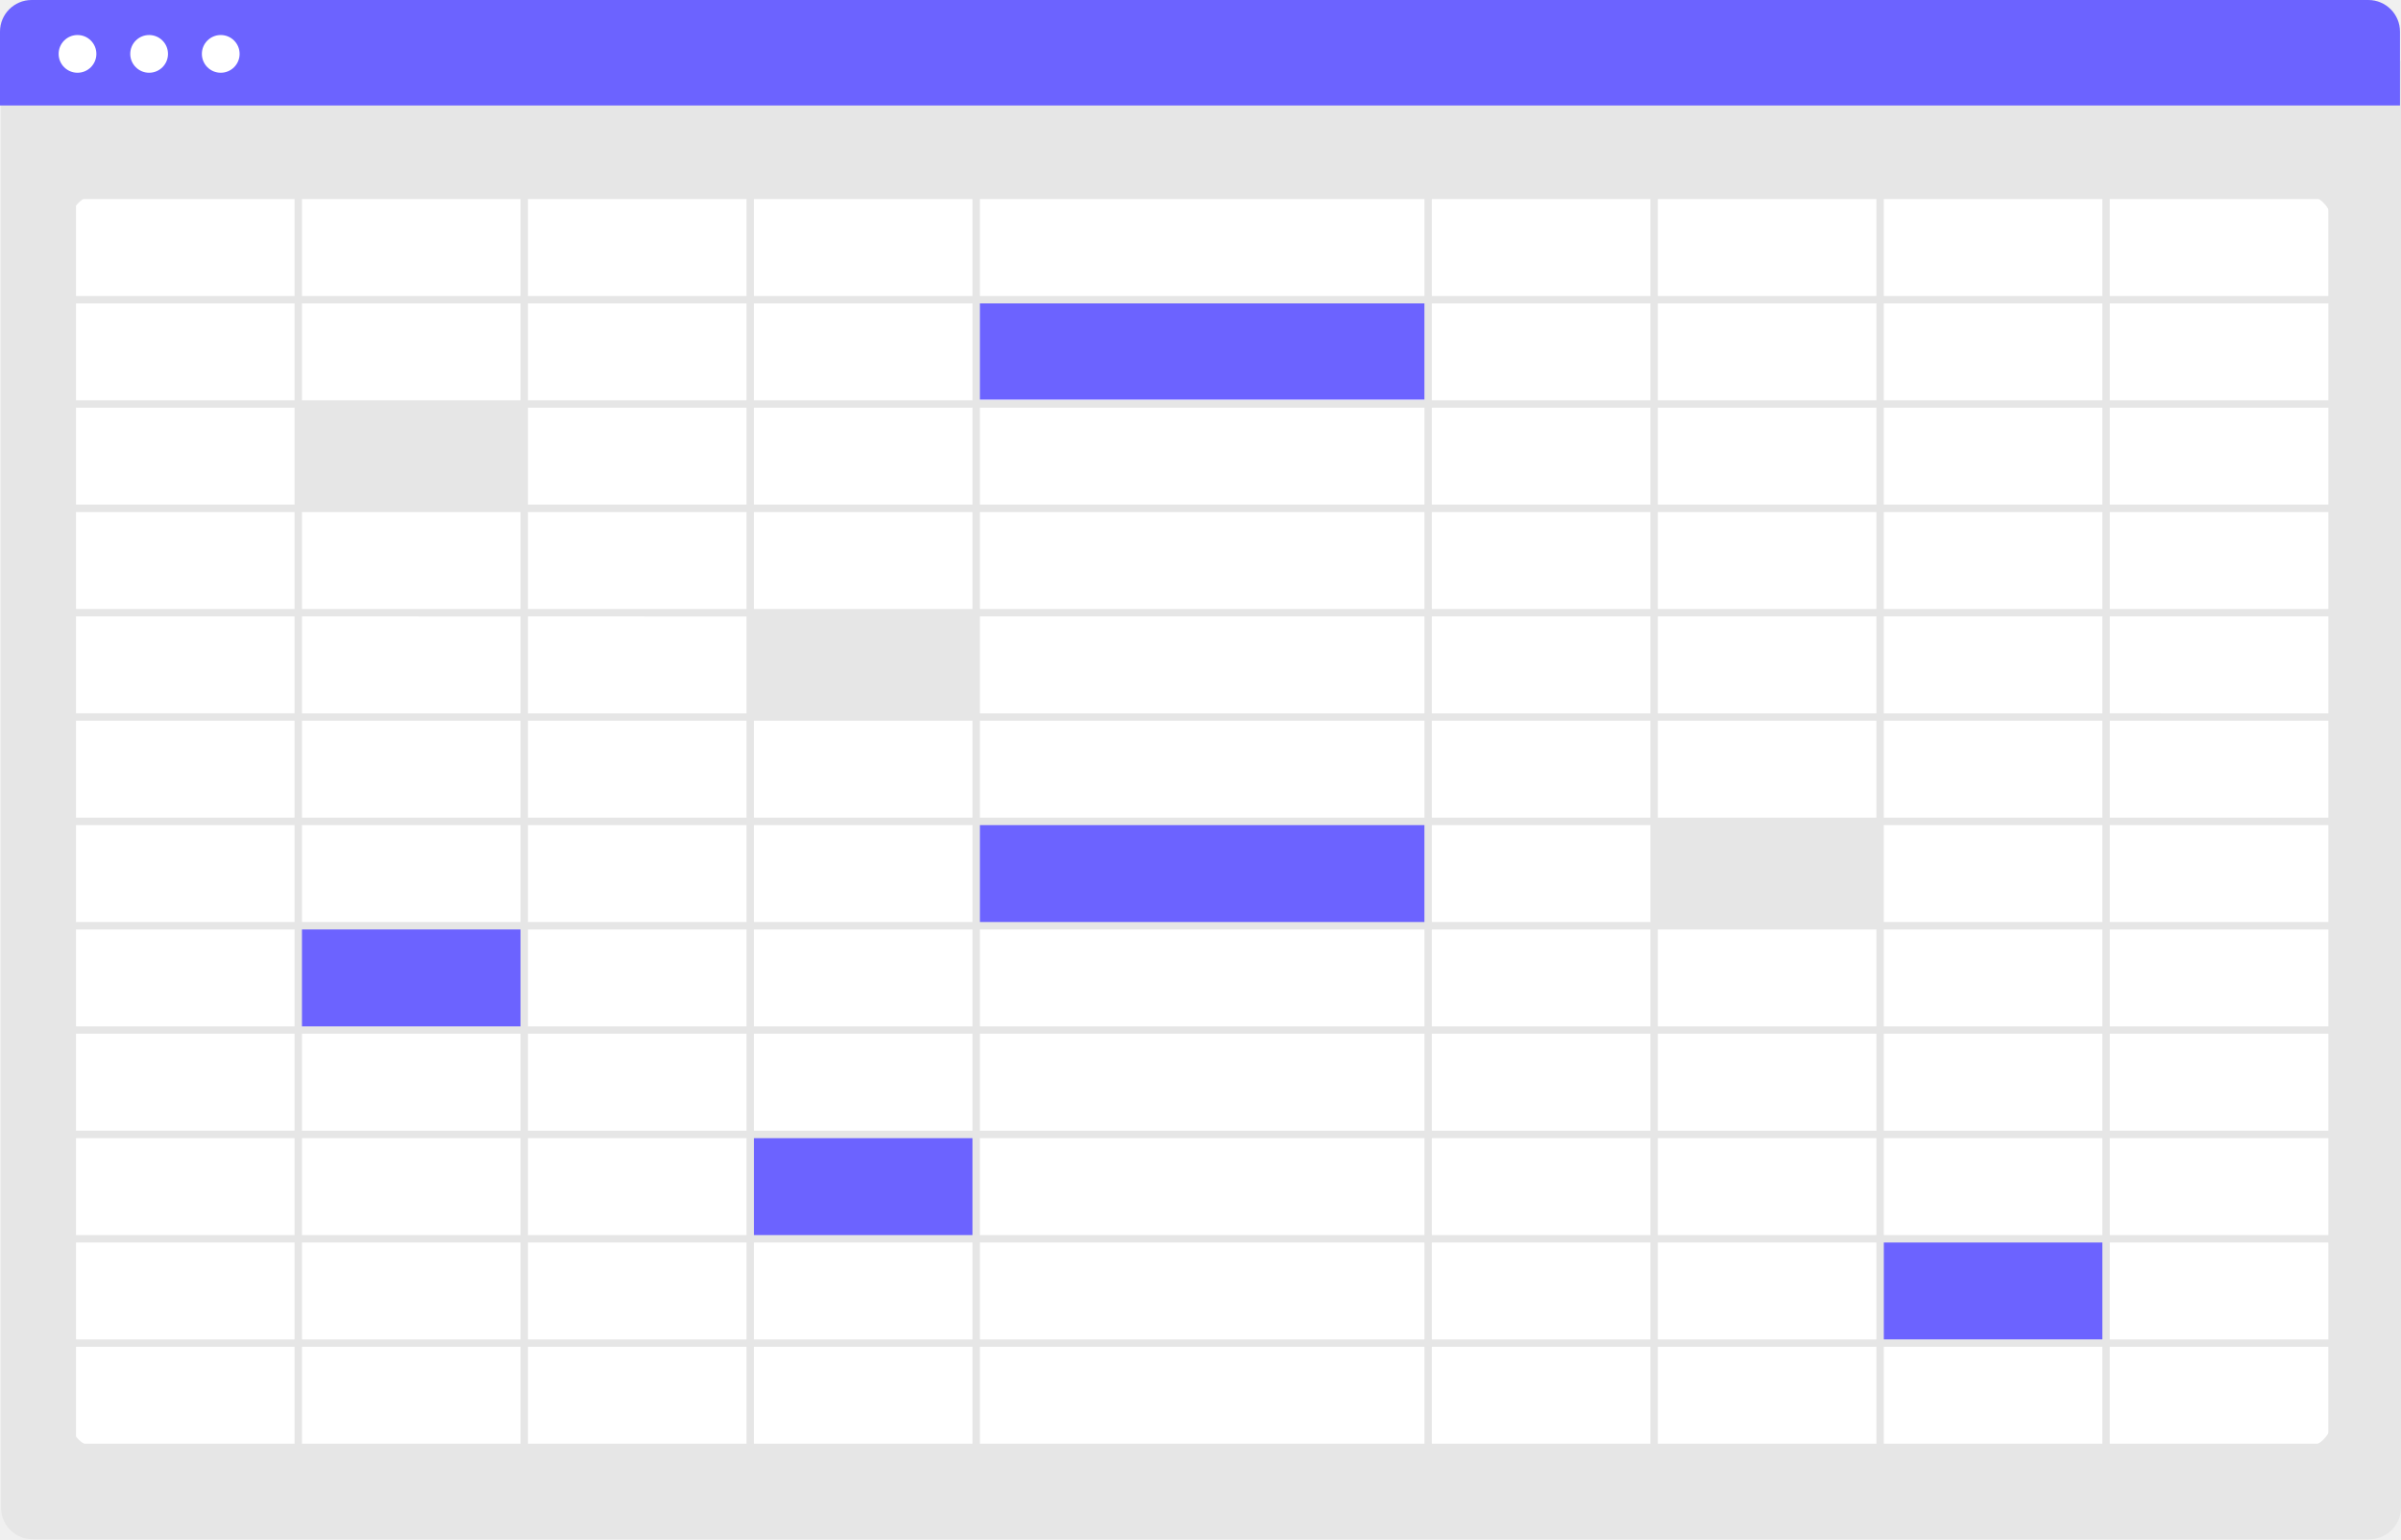
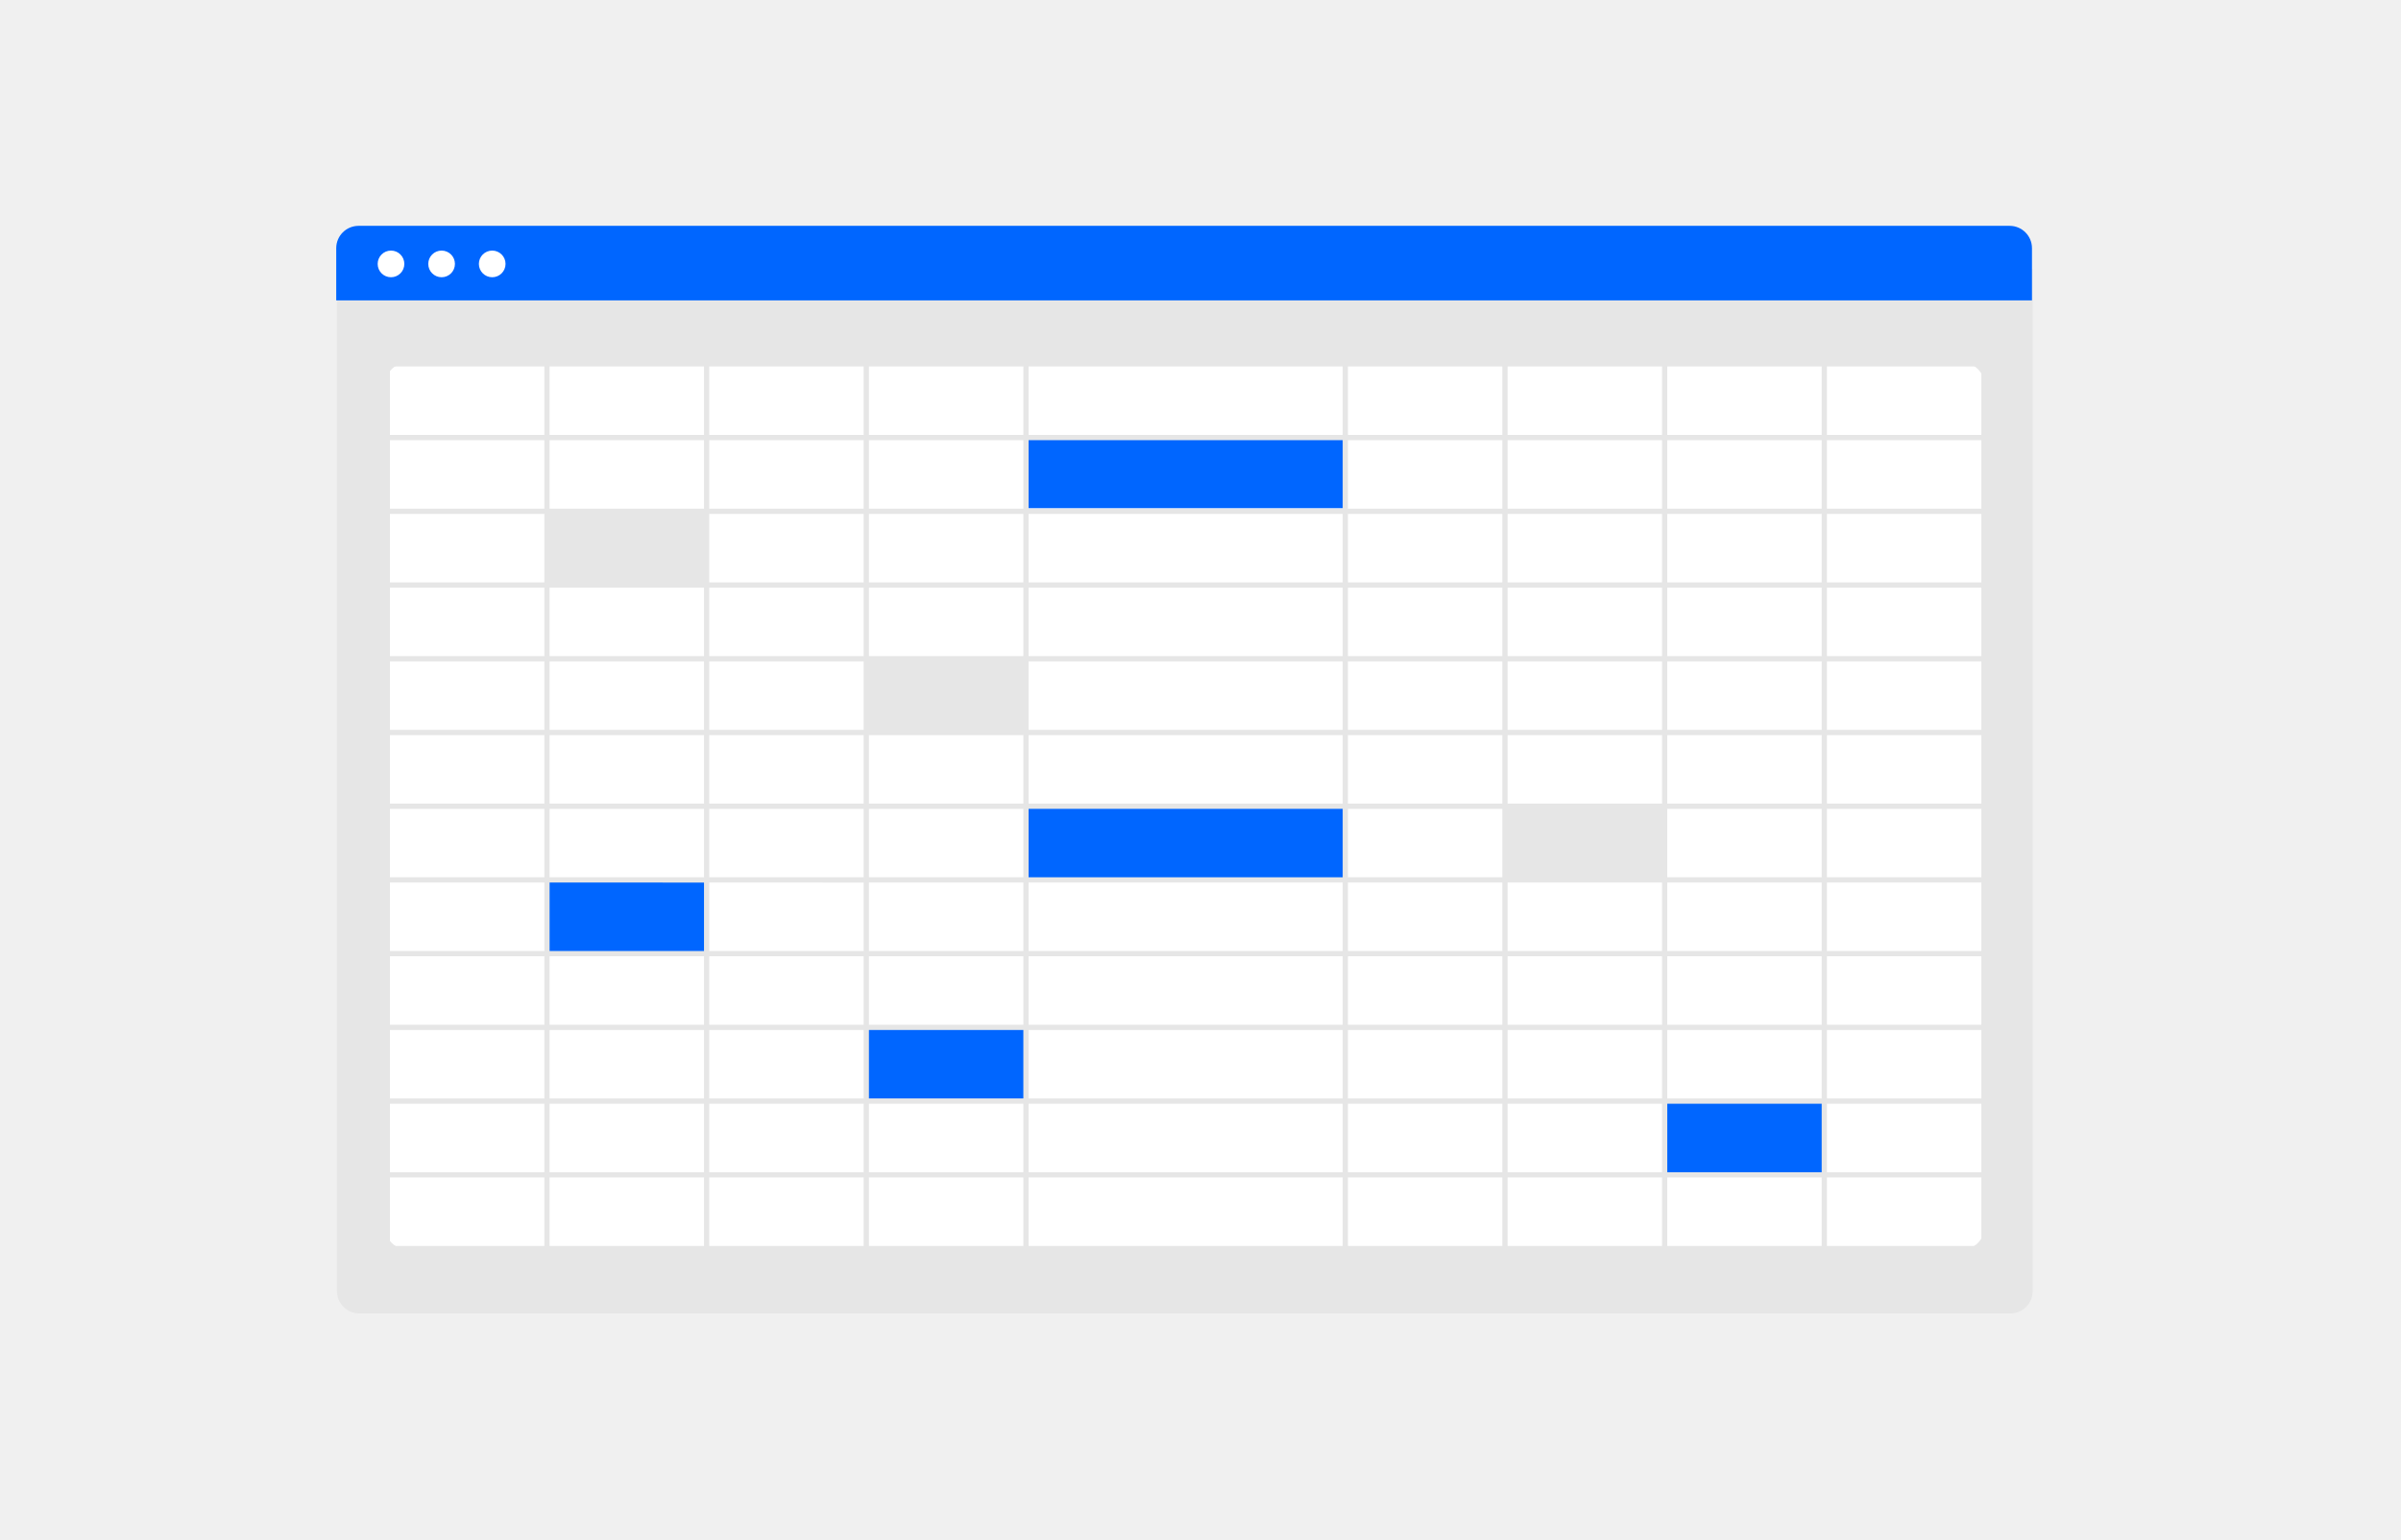
- <svg xmlns="http://www.w3.org/2000/svg" width="800.273" height="513.21" viewBox="0 0 800.273 513.21" role="img" artist="Katerina Limpitsouni" source="https://undraw.co/">
-   <g transform="translate(-706.769 -271.611)">
-     <path d="M1227.483,688.357H448.611a10.542,10.542,0,0,1-10.53-10.53V195.42h799.932V677.827a10.541,10.541,0,0,1-10.53,10.53Z" transform="translate(269.029 96.465)" fill="#e6e6e6" />
-     <path d="M1197.4,644.108H464.2a10.656,10.656,0,0,1-10.645-10.644V236.184A10.657,10.657,0,0,1,464.2,225.54h733.2a10.656,10.656,0,0,1,10.644,10.644v397.28a10.656,10.656,0,0,1-10.644,10.645Z" transform="translate(276.275 110.567)" fill="#fff" />
-     <path d="M1237.781,216.782H437.849v-24.64a10.542,10.542,0,0,1,10.53-10.53h778.872a10.542,10.542,0,0,1,10.53,10.53Z" transform="translate(268.92 90)" fill="#6c63ff" />
-     <circle cx="6.289" cy="6.289" r="6.289" transform="translate(726.314 283.289)" fill="#fff" />
-     <circle cx="6.289" cy="6.289" r="6.289" transform="translate(750.185 283.289)" fill="#fff" />
-     <circle cx="6.289" cy="6.289" r="6.289" transform="translate(774.056 283.289)" fill="#fff" />
-     <rect width="75.568" height="33.448" transform="translate(805.188 407.345)" fill="#e6e6e6" />
-     <rect width="75.568" height="33.448" transform="translate(956.324 476.719)" fill="#e6e6e6" />
-     <rect width="75.568" height="33.448" transform="translate(805.188 580.779)" fill="#6c63ff" />
-     <rect width="75.568" height="33.448" transform="translate(956.324 650.152)" fill="#6c63ff" />
-     <rect width="75.568" height="33.448" transform="translate(1332.923 684.839)" fill="#6c63ff" />
-     <rect width="75.568" height="33.448" transform="translate(1257.355 546.092)" fill="#e6e6e6" />
-     <rect width="151.135" height="33.448" transform="translate(1031.892 546.092)" fill="#6c63ff" />
-     <rect width="151.135" height="33.448" transform="translate(1031.892 371.42)" fill="#6c63ff" />
-     <path d="M453.414,225.122V645.08H1209.09V225.122Zm753.2,34.79H1133.77V227.6h72.842ZM757.171,503.442V471.13H905.333v32.312Zm148.162,2.478v32.313H757.171V505.92Zm0-139.16v32.312H757.171V366.76Zm-148.162-2.478V331.97H905.333v32.313Zm0,69.58V401.55H905.333v32.313Zm148.162,2.478v32.313H757.171V436.34ZM754.694,399.072H681.852V366.76h72.842Zm0,2.478v32.313H681.852V401.55Zm0,34.79v32.313H681.852V436.34Zm0,34.79v32.312H681.852V471.13Zm153.117,0h72.842v32.312H907.81Zm0-2.478V436.34h72.842v32.313Zm0-34.79V401.55h72.842v32.313Zm0-34.79V366.76h72.842v32.312Zm0-34.79V331.97h72.842v32.313Zm0-34.79V297.18h72.842v32.313Zm-2.478,0H757.171V297.18H905.333Zm-150.639,0H681.852V297.18h72.842Zm0,2.478v32.313H681.852V331.97Zm-75.32,32.313H606.531V331.97h72.843Zm0,2.478v32.312H606.531V366.76Zm0,34.79v32.313H606.531V401.55Zm0,34.79v32.313H606.531V436.34Zm0,34.79v32.312H606.531V471.13Zm0,34.79v32.313H606.531V505.92Zm2.478,0h72.842v32.313H681.852Zm72.842,34.79v32.312H681.852V540.71Zm2.478,0H905.333v32.312H757.171Zm150.639,0h72.842v32.312H907.81Zm0-2.478V505.92h72.842v32.313Zm75.32-32.313h72.843v32.313H983.13Zm0-2.478V471.13h72.843v32.312Zm0-34.79V436.34h72.843v32.313Zm0-34.79V401.55h72.843v32.313Zm0-34.79V366.76h72.843v32.312Zm0-34.79V331.97h72.843v32.313Zm0-34.79V297.18h72.843v32.313Zm0-34.79V262.39h72.843V294.7Zm-2.478,0H907.81V262.39h72.842Zm-75.32,0H757.171V262.39H905.333Zm-150.639,0H681.852V262.39h72.842Zm-75.32,0H606.531V262.39h72.843Zm0,2.478v32.313H606.531V297.18Zm-75.321,32.313H531.211V297.18h72.842Zm0,2.478v32.313H531.211V331.97Zm0,34.79v32.312H531.211V366.76Zm0,34.79v32.313H531.211V401.55Zm0,34.79v32.313H531.211V436.34Zm0,34.79v32.312H531.211V471.13Zm0,34.79v32.313H531.211V505.92Zm0,34.79v32.312H531.211V540.71Zm2.478,0h72.843v32.312H606.531Zm72.843,34.79v32.313H606.531V575.5Zm2.478,0h72.842v32.313H681.852Zm75.32,0H905.333v32.313H757.171Zm150.639,0h72.842v32.313H907.81Zm75.32,0h72.843v32.313H983.13Zm0-2.478V540.71h72.843v32.312Zm75.321-32.312h72.842v32.312h-72.842Zm0-2.478V505.92h72.842v32.313Zm0-34.79V471.13h72.842v32.312Zm0-34.79V436.34h72.842v32.313Zm0-34.79V401.55h72.842v32.313Zm0-34.79V366.76h72.842v32.312Zm0-34.79V331.97h72.842v32.313Zm0-34.79V297.18h72.842v32.313Zm0-34.79V262.39h72.842V294.7Zm0-34.79V227.6h72.842v32.313Zm-2.478,0H983.13V227.6h72.843Zm-75.321,0H907.81V227.6h72.842Zm-75.32,0H757.171V227.6H905.333Zm-150.639,0H681.852V227.6h72.842Zm-75.32,0H606.531V227.6h72.843Zm-75.321,0H531.211V227.6h72.842Zm0,2.478V294.7H531.211V262.39ZM528.734,294.7H455.892V262.39h72.842Zm0,2.478v32.313H455.892V297.18Zm0,34.79v32.313H455.892V331.97Zm0,34.79v32.312H455.892V366.76Zm0,34.79v32.313H455.892V401.55Zm0,34.79v32.313H455.892V436.34Zm0,34.79v32.312H455.892V471.13Zm0,34.79v32.313H455.892V505.92Zm0,34.79v32.312H455.892V540.71Zm0,34.79v32.313H455.892V575.5Zm2.478,0h72.842v32.313H531.211Zm72.842,34.791V642.6H531.211V610.29Zm2.478,0h72.843V642.6H606.531Zm75.321,0h72.842V642.6H681.852Zm75.32,0H905.333V642.6H757.171Zm150.639,0h72.842V642.6H907.81Zm75.32,0h72.843V642.6H983.13Zm75.321,0h72.842V642.6h-72.842Zm0-2.478V575.5h72.842v32.313Zm75.32-32.313h72.842v32.313H1133.77Zm0-2.478V540.71h72.842v32.312Zm0-34.79V505.92h72.842v32.313Zm0-34.79V471.13h72.842v32.312Zm0-34.79V436.34h72.842v32.313Zm0-34.79V401.55h72.842v32.313Zm0-34.79V366.76h72.842v32.312Zm0-34.79V331.97h72.842v32.313Zm0-34.79V297.18h72.842v32.313Zm0-34.79V262.39h72.842V294.7ZM528.734,227.6v32.313H455.892V227.6ZM455.892,610.29h72.842V642.6H455.892ZM1133.77,642.6V610.29h72.842V642.6Z" transform="translate(276.207 110.371)" fill="#e6e6e6" />
+ <svg xmlns="http://www.w3.org/2000/svg" width="800.273" height="513.21" viewBox="0 0 800.273 513.21" role="img" artist="Katerina Limpitsouni" source="https://undraw.co/" version="1.1" id="svg12">
+   <defs id="defs12" />
+   <g transform="matrix(0.7065646,0,0,0.7065646,-387.308,-116.6134)" id="g12">
+     <path d="M 1227.483,688.357 H 448.611 a 10.542,10.542 0 0 1 -10.53,-10.53 V 195.42 h 799.932 v 482.407 a 10.541,10.541 0 0 1 -10.53,10.53 z" transform="translate(269.029,96.465)" fill="#e6e6e6" id="path1" />
+     <path d="M 1197.4,644.108 H 464.2 A 10.656,10.656 0 0 1 453.555,633.464 V 236.184 A 10.657,10.657 0 0 1 464.2,225.54 h 733.2 a 10.656,10.656 0 0 1 10.644,10.644 v 397.28 a 10.656,10.656 0 0 1 -10.644,10.645 z" transform="translate(276.275,110.567)" fill="#ffffff" id="path2" />
+     <path d="M 1237.781,216.782 H 437.849 v -24.64 a 10.542,10.542 0 0 1 10.53,-10.53 h 778.872 a 10.542,10.542 0 0 1 10.53,10.53 z" transform="translate(268.92,90)" fill="#6c63ff" id="path3" style="fill:#0066ff" />
+     <circle cx="6.289" cy="6.289" r="6.289" transform="translate(726.314,283.289)" fill="#ffffff" id="circle3" />
+     <circle cx="6.289" cy="6.289" r="6.289" transform="translate(750.185,283.289)" fill="#ffffff" id="circle4" />
+     <circle cx="6.289" cy="6.289" r="6.289" transform="translate(774.056,283.289)" fill="#ffffff" id="circle5" />
+     <rect width="75.568" height="33.448" transform="translate(805.188,407.345)" fill="#e6e6e6" id="rect5" x="0" y="0" />
+     <rect width="75.568" height="33.448" transform="translate(956.324,476.719)" fill="#e6e6e6" id="rect6" x="0" y="0" />
+     <rect width="75.568" height="33.448" transform="translate(805.188,580.779)" fill="#6c63ff" id="rect7" style="fill:#0066ff" x="0" y="0" />
+     <rect width="75.568" height="33.448" transform="translate(956.324,650.152)" fill="#6c63ff" id="rect8" style="fill:#0066ff" x="0" y="0" />
+     <rect width="75.568" height="33.448" transform="translate(1332.923,684.839)" fill="#6c63ff" id="rect9" style="fill:#0066ff" x="0" y="0" />
+     <rect width="75.568" height="33.448" transform="translate(1257.355,546.092)" fill="#e6e6e6" id="rect10" x="0" y="0" />
+     <rect width="151.135" height="33.448" transform="translate(1031.892,546.092)" fill="#6c63ff" id="rect11" style="fill:#0066ff" x="0" y="0" />
+     <rect width="151.135" height="33.448" transform="translate(1031.892,371.42)" fill="#6c63ff" id="rect12" style="fill:#0066ff" x="0" y="0" />
+     <path d="M 453.414,225.122 V 645.08 H 1209.09 V 225.122 Z m 753.2,34.79 H 1133.77 V 227.6 h 72.842 z M 757.171,503.442 V 471.13 h 148.162 v 32.312 z m 148.162,2.478 v 32.313 H 757.171 V 505.92 Z m 0,-139.16 v 32.312 H 757.171 V 366.76 Z M 757.171,364.282 V 331.97 h 148.162 v 32.313 z m 0,69.58 V 401.55 h 148.162 v 32.313 z m 148.162,2.478 v 32.313 H 757.171 V 436.34 Z M 754.694,399.072 H 681.852 V 366.76 h 72.842 z m 0,2.478 v 32.313 H 681.852 V 401.55 Z m 0,34.79 v 32.313 H 681.852 V 436.34 Z m 0,34.79 v 32.312 H 681.852 V 471.13 Z m 153.117,0 h 72.842 v 32.312 H 907.81 Z m 0,-2.478 V 436.34 h 72.842 v 32.313 z m 0,-34.79 V 401.55 h 72.842 v 32.313 z m 0,-34.79 V 366.76 h 72.842 v 32.312 z m 0,-34.79 V 331.97 h 72.842 v 32.313 z m 0,-34.79 V 297.18 h 72.842 v 32.313 z m -2.478,0 H 757.171 V 297.18 h 148.162 z m -150.639,0 H 681.852 V 297.18 h 72.842 z m 0,2.478 v 32.313 H 681.852 V 331.97 Z m -75.32,32.313 H 606.531 V 331.97 h 72.843 z m 0,2.478 v 32.312 H 606.531 V 366.76 Z m 0,34.79 v 32.313 H 606.531 V 401.55 Z m 0,34.79 v 32.313 H 606.531 V 436.34 Z m 0,34.79 v 32.312 H 606.531 V 471.13 Z m 0,34.79 v 32.313 H 606.531 V 505.92 Z m 2.478,0 h 72.842 v 32.313 h -72.842 z m 72.842,34.79 v 32.312 H 681.852 V 540.71 Z m 2.478,0 h 148.161 v 32.312 H 757.171 Z m 150.639,0 h 72.842 v 32.312 H 907.81 Z m 0,-2.478 V 505.92 h 72.842 v 32.313 z m 75.32,-32.313 h 72.843 v 32.313 H 983.13 Z m 0,-2.478 V 471.13 h 72.843 v 32.312 z m 0,-34.79 V 436.34 h 72.843 v 32.313 z m 0,-34.79 V 401.55 h 72.843 v 32.313 z m 0,-34.79 V 366.76 h 72.843 v 32.312 z m 0,-34.79 V 331.97 h 72.843 v 32.313 z m 0,-34.79 V 297.18 h 72.843 v 32.313 z m 0,-34.79 V 262.39 h 72.843 v 32.31 z m -2.478,0 H 907.81 V 262.39 h 72.842 z m -75.32,0 H 757.171 V 262.39 h 148.162 z m -150.639,0 H 681.852 V 262.39 h 72.842 z m -75.32,0 H 606.531 V 262.39 h 72.843 z m 0,2.478 v 32.313 H 606.531 V 297.18 Z m -75.321,32.313 H 531.211 V 297.18 h 72.842 z m 0,2.478 v 32.313 H 531.211 V 331.97 Z m 0,34.79 v 32.312 H 531.211 V 366.76 Z m 0,34.79 v 32.313 H 531.211 V 401.55 Z m 0,34.79 v 32.313 H 531.211 V 436.34 Z m 0,34.79 v 32.312 H 531.211 V 471.13 Z m 0,34.79 v 32.313 H 531.211 V 505.92 Z m 0,34.79 v 32.312 H 531.211 V 540.71 Z m 2.478,0 h 72.843 v 32.312 h -72.843 z m 72.843,34.79 v 32.313 H 606.531 V 575.5 Z m 2.478,0 h 72.842 v 32.313 h -72.842 z m 75.32,0 h 148.161 v 32.313 H 757.171 Z m 150.639,0 h 72.842 v 32.313 H 907.81 Z m 75.32,0 h 72.843 v 32.313 H 983.13 Z m 0,-2.478 V 540.71 h 72.843 v 32.312 z m 75.321,-32.312 h 72.842 v 32.312 h -72.842 z m 0,-2.478 V 505.92 h 72.842 v 32.313 z m 0,-34.79 V 471.13 h 72.842 v 32.312 z m 0,-34.79 V 436.34 h 72.842 v 32.313 z m 0,-34.79 V 401.55 h 72.842 v 32.313 z m 0,-34.79 V 366.76 h 72.842 v 32.312 z m 0,-34.79 V 331.97 h 72.842 v 32.313 z m 0,-34.79 V 297.18 h 72.842 v 32.313 z m 0,-34.79 V 262.39 h 72.842 v 32.31 z m 0,-34.79 V 227.6 h 72.842 v 32.313 z m -2.478,0 H 983.13 V 227.6 h 72.843 z m -75.321,0 H 907.81 V 227.6 h 72.842 z m -75.32,0 H 757.171 V 227.6 h 148.162 z m -150.639,0 H 681.852 V 227.6 h 72.842 z m -75.32,0 H 606.531 V 227.6 h 72.843 z m -75.321,0 H 531.211 V 227.6 h 72.842 z m 0,2.478 V 294.7 H 531.211 V 262.39 Z M 528.734,294.7 h -72.842 v -32.31 h 72.842 z m 0,2.478 v 32.313 H 455.892 V 297.18 Z m 0,34.79 v 32.313 H 455.892 V 331.97 Z m 0,34.79 v 32.312 h -72.842 v -32.31 z m 0,34.79 v 32.313 H 455.892 V 401.55 Z m 0,34.79 v 32.313 H 455.892 V 436.34 Z m 0,34.79 v 32.312 h -72.842 v -32.31 z m 0,34.79 v 32.313 H 455.892 V 505.92 Z m 0,34.79 v 32.312 h -72.842 v -32.31 z m 0,34.79 v 32.313 H 455.892 V 575.5 Z m 2.478,0 h 72.842 v 32.313 h -72.843 z m 72.842,34.791 V 642.6 h -72.843 v -32.31 z m 2.478,0 h 72.843 V 642.6 h -72.844 z m 75.321,0 h 72.842 V 642.6 h -72.843 z m 75.32,0 h 148.16 V 642.6 H 757.171 Z m 150.639,0 h 72.842 V 642.6 H 907.81 Z m 75.32,0 h 72.843 V 642.6 H 983.13 Z m 75.321,0 h 72.842 V 642.6 h -72.842 z m 0,-2.478 V 575.5 h 72.842 v 32.313 z m 75.32,-32.313 h 72.842 v 32.313 h -72.845 z m 0,-2.478 v -32.31 h 72.842 v 32.312 z m 0,-34.79 v -32.31 h 72.842 v 32.313 z m 0,-34.79 v -32.31 h 72.842 v 32.312 z m 0,-34.79 v -32.31 h 72.842 v 32.313 z m 0,-34.79 v -32.31 h 72.842 v 32.313 z m 0,-34.79 v -32.31 h 72.842 v 32.312 z m 0,-34.79 v -32.31 h 72.842 v 32.313 z m 0,-34.79 v -32.31 h 72.842 v 32.313 z m 0,-34.79 v -32.31 h 72.842 V 294.7 Z M 528.734,227.6 v 32.313 H 455.892 V 227.6 Z m -72.842,382.69 h 72.842 v 32.31 h -72.842 z m 677.878,32.31 v -32.31 h 72.842 v 32.31 z" transform="translate(276.207,110.371)" fill="#e6e6e6" id="path12" />
  </g>
</svg>
